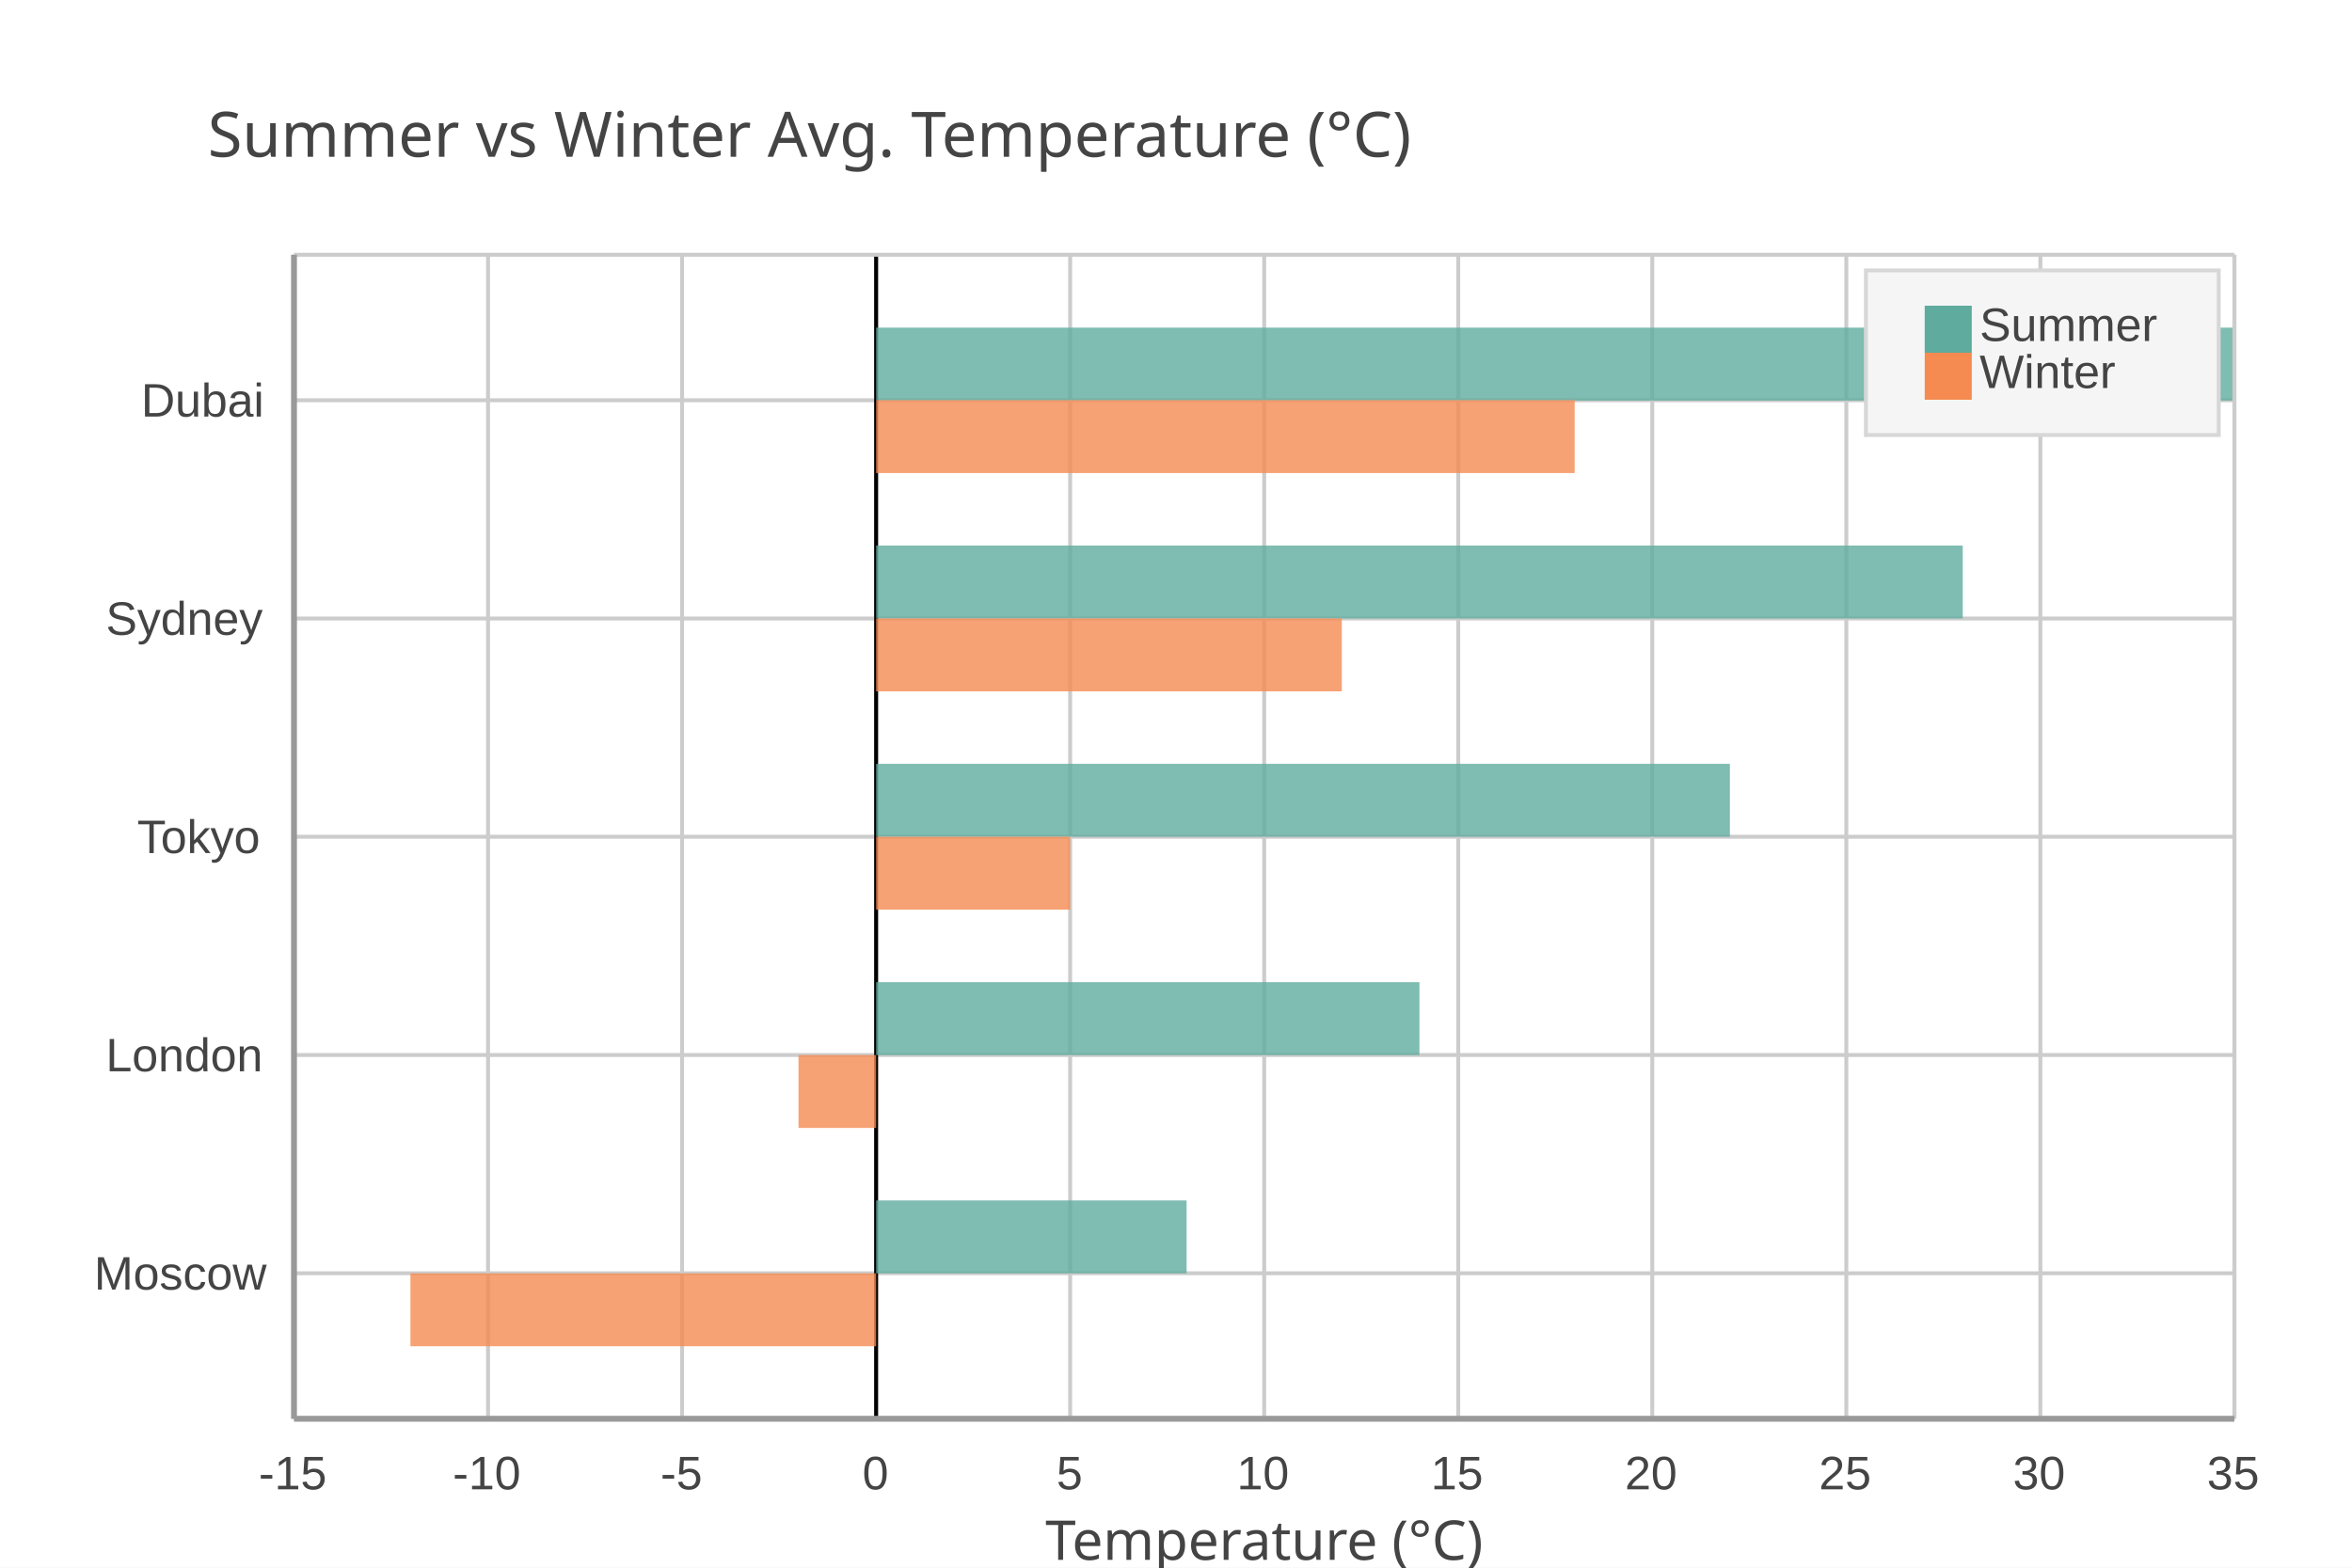
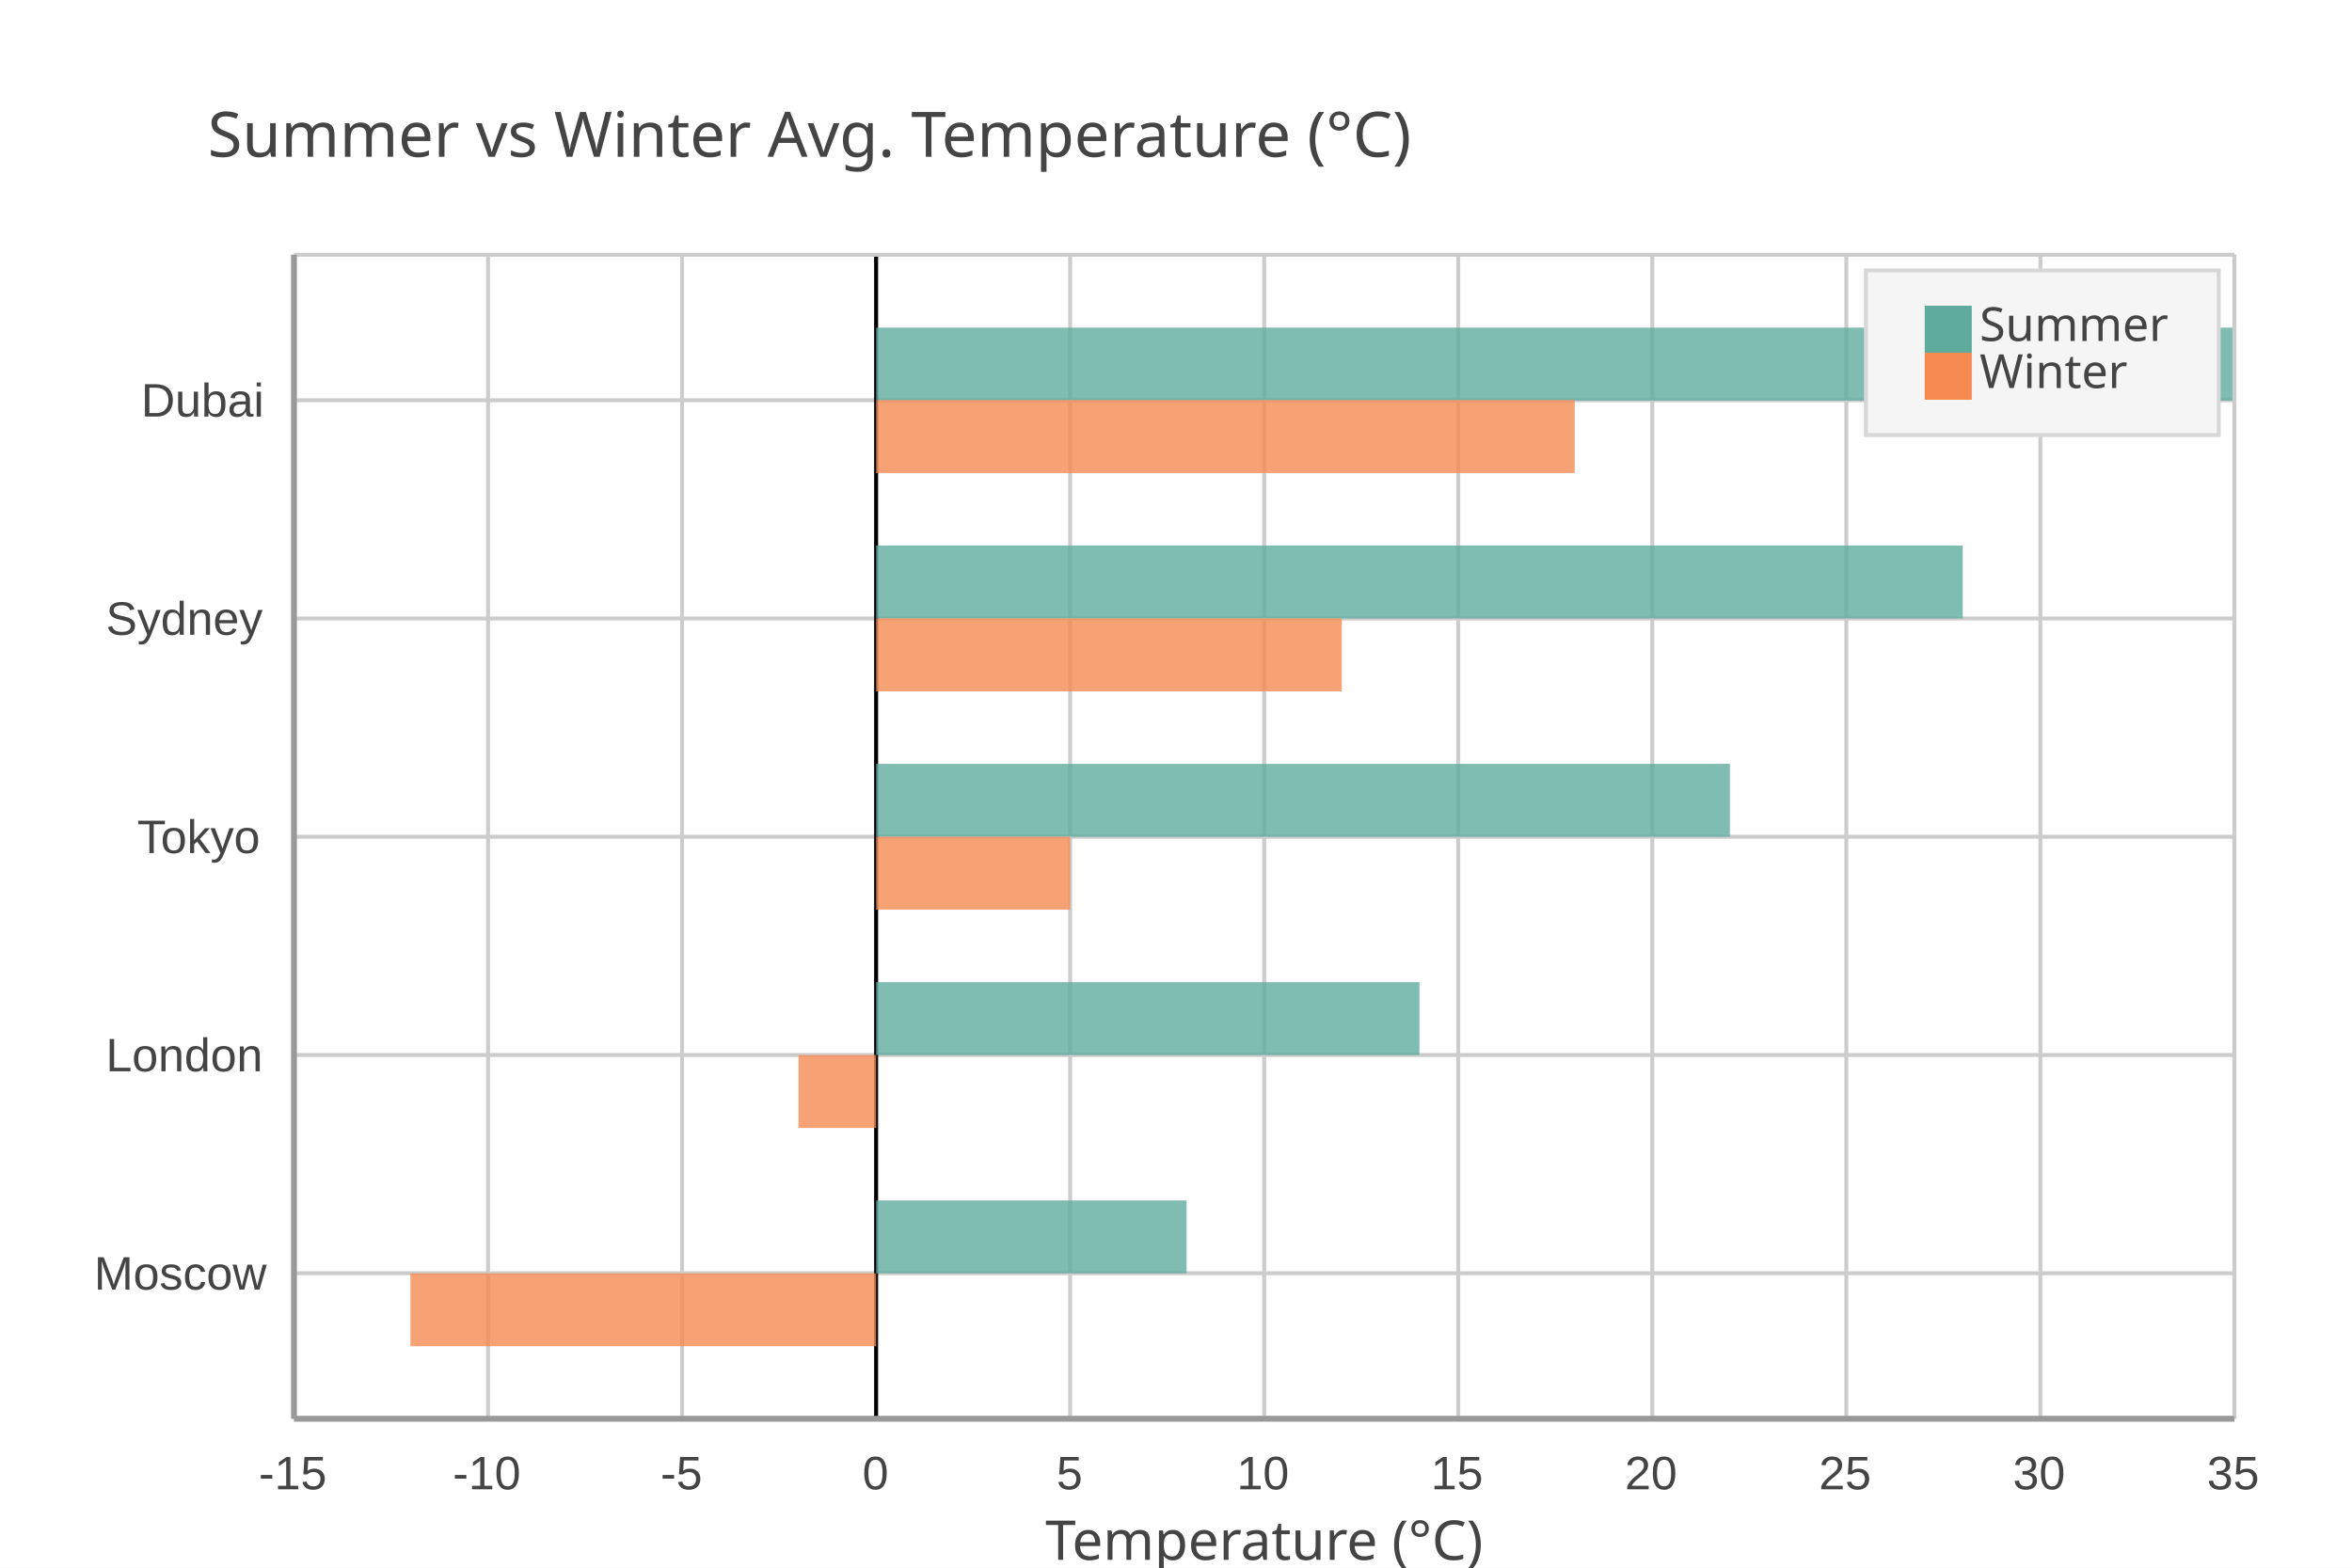
<svg xmlns="http://www.w3.org/2000/svg" width="600" height="400" viewBox="0 0 600 400">
  <path fill="#FFFFFF" d="M0 0 h600 v400 h-600 v-400Z" />
  <text transform="translate(-247.0, 30)" fill="#444444" font-family="JetBrains Mono" font-weight="normal" font-size="16" x="300.0" y="10.0">Summer vs Winter Avg. Temperature (°C)</text>
  <defs>
    <clipPath id="plot-clip">
      <rect x="0" y="0" width="495.0" height="297.0" />
    </clipPath>
  </defs>
  <g>
    <path stroke="#CCCCCC" stroke-dasharray="None" d="M0 37.125 h495.0 M0 92.812 h495.0 M0 148.5 h495.0 M0 204.188 h495.0 M0 259.875 h495.0" transform="translate(75.0, 65.0)" />
    <g font-size="12" font-family="Arial" fill="#444444" transform="translate(69.0, 65.0)">
      <text x="0" y="37.125" dominant-baseline="central" transform="translate(-33, 0)">Dubai</text>
      <text x="0" y="92.812" dominant-baseline="central" transform="translate(-42, 0)">Sydney</text>
      <text x="0" y="148.5" dominant-baseline="central" transform="translate(-34, 0)">Tokyo</text>
      <text x="0" y="204.188" dominant-baseline="central" transform="translate(-42, 0)">London</text>
      <text x="0" y="259.875" dominant-baseline="central" transform="translate(-45, 0)">Moscow</text>
    </g>
  </g>
  <g>
    <path stroke="#CCCCCC" stroke-dasharray="None" d="M495.0 0 v297.0 M445.5 0 v297.0 M396.0 0 v297.0 M346.5 0 v297.0 M297.0 0 v297.0 M247.5 0 v297.0 M198.0 0 v297.0 M148.5 0 v297.0 M99.0 0 v297.0 M49.5 0 v297.0 M0.0 0 v297.0" transform="translate(75.0, 65.0)" />
    <g font-size="12" font-family="Arial" fill="#444444" transform="translate(75.0, 83.0)">
      <text x="495.0" y="297.0" transform="translate(-7.0, 0)">35</text>
      <text x="445.5" y="297.0" transform="translate(-7.0, 0)">30</text>
      <text x="396.0" y="297.0" transform="translate(-7.0, 0)">25</text>
      <text x="346.5" y="297.0" transform="translate(-7.0, 0)">20</text>
      <text x="297.0" y="297.0" transform="translate(-7.0, 0)">15</text>
      <text x="247.5" y="297.0" transform="translate(-7.0, 0)">10</text>
      <text x="198.0" y="297.0" transform="translate(-3.5, 0)">5</text>
      <text x="148.5" y="297.0" transform="translate(-3.5, 0)">0</text>
      <text x="99.0" y="297.0" transform="translate(-5.5, 0)">-5</text>
      <text x="49.5" y="297.0" transform="translate(-9.0, 0)">-10</text>
      <text x="0.0" y="297.0" transform="translate(-9.0, 0)">-15</text>
    </g>
  </g>
  <path transform="translate(75.0, 65.0)" d="M148.5 0 v297.0z" stroke="black" />
  <g>
    <g opacity="0.8" transform="translate(75.0, 65.0)">
      <path d="M148.5 18.6 h346.5 v18.6 h-346.5 v-18.6Z M148.5 74.2 h277.2 v18.6 h-277.2 v-18.6Z M148.5 129.9 h217.8 v18.6 h-217.8 v-18.6Z M148.5 185.6 h138.6 v18.6 h-138.6 v-18.6Z M148.5 241.3 h79.2 v18.6 h-79.2 v-18.6Z" fill="#5fab9e" />
      <path d="M148.5 37.1 h178.2 v18.6 h-178.2 v-18.6Z M148.5 92.8 h118.8 v18.6 h-118.8 v-18.6Z M148.5 148.5 h49.5 v18.6 h-49.5 v-18.6Z M128.7 204.2 h19.8 v18.6 h-19.8 v-18.6Z M29.7 259.9 h118.8 v18.6 h-118.8 v-18.6Z" fill="#f58b51" />
    </g>
    <path stroke="#CCCCCC" stroke-dasharray="None" d="M0 297.0 h495.0" transform="translate(75.0, 65.0)" />
    <path stroke="#CCCCCC" stroke-dasharray="None" d="M0 0 h495.0" transform="translate(75.0, 65.0)" />
    <path stroke="#CCCCCC" stroke-dasharray="None" d="M0 0 v297.0" transform="translate(75.0, 65.0)" />
    <path stroke="#CCCCCC" stroke-dasharray="None" d="M495.0 0 v297.0" transform="translate(75.0, 65.0)" />
  </g>
  <g>
    <rect transform="translate(-15.0, -7.0)" x="491.0" y="76.0" width="90.0" height="42.0" fill="#f5f5f5" stroke="#d7d7d7" />
    <g>
      <rect y="78.0" x="491.0" width="12" height="12" fill="#5fab9e" />
-       <text y="87.0" x="505.0" font-size="12" font-family="Arial" fill="#444444">Summer</text>
+       <text y="87.0" x="505.0" font-size="12" font-family="JetBrains Mono" fill="#444444">Summer</text>
    </g>
    <g>
      <rect y="90.0" x="491.0" width="12" height="12" fill="#f58b51" />
-       <text y="99.0" x="505.0" font-size="12" font-family="Arial" fill="#444444">Winter</text>
+       <text y="99.0" x="505.0" font-size="12" font-family="JetBrains Mono" fill="#444444">Winter</text>
    </g>
  </g>
  <path d="M75.0 65.0 v297.0 M75.0 362.0 h495.0" stroke="#999" stroke-width="1.5" fill="none" />
  <text x="322.5" y="398" fill="#444444" font-size="14" font-family="JetBrains Mono" text-anchor="middle">Temperature (°C)</text>
</svg>
